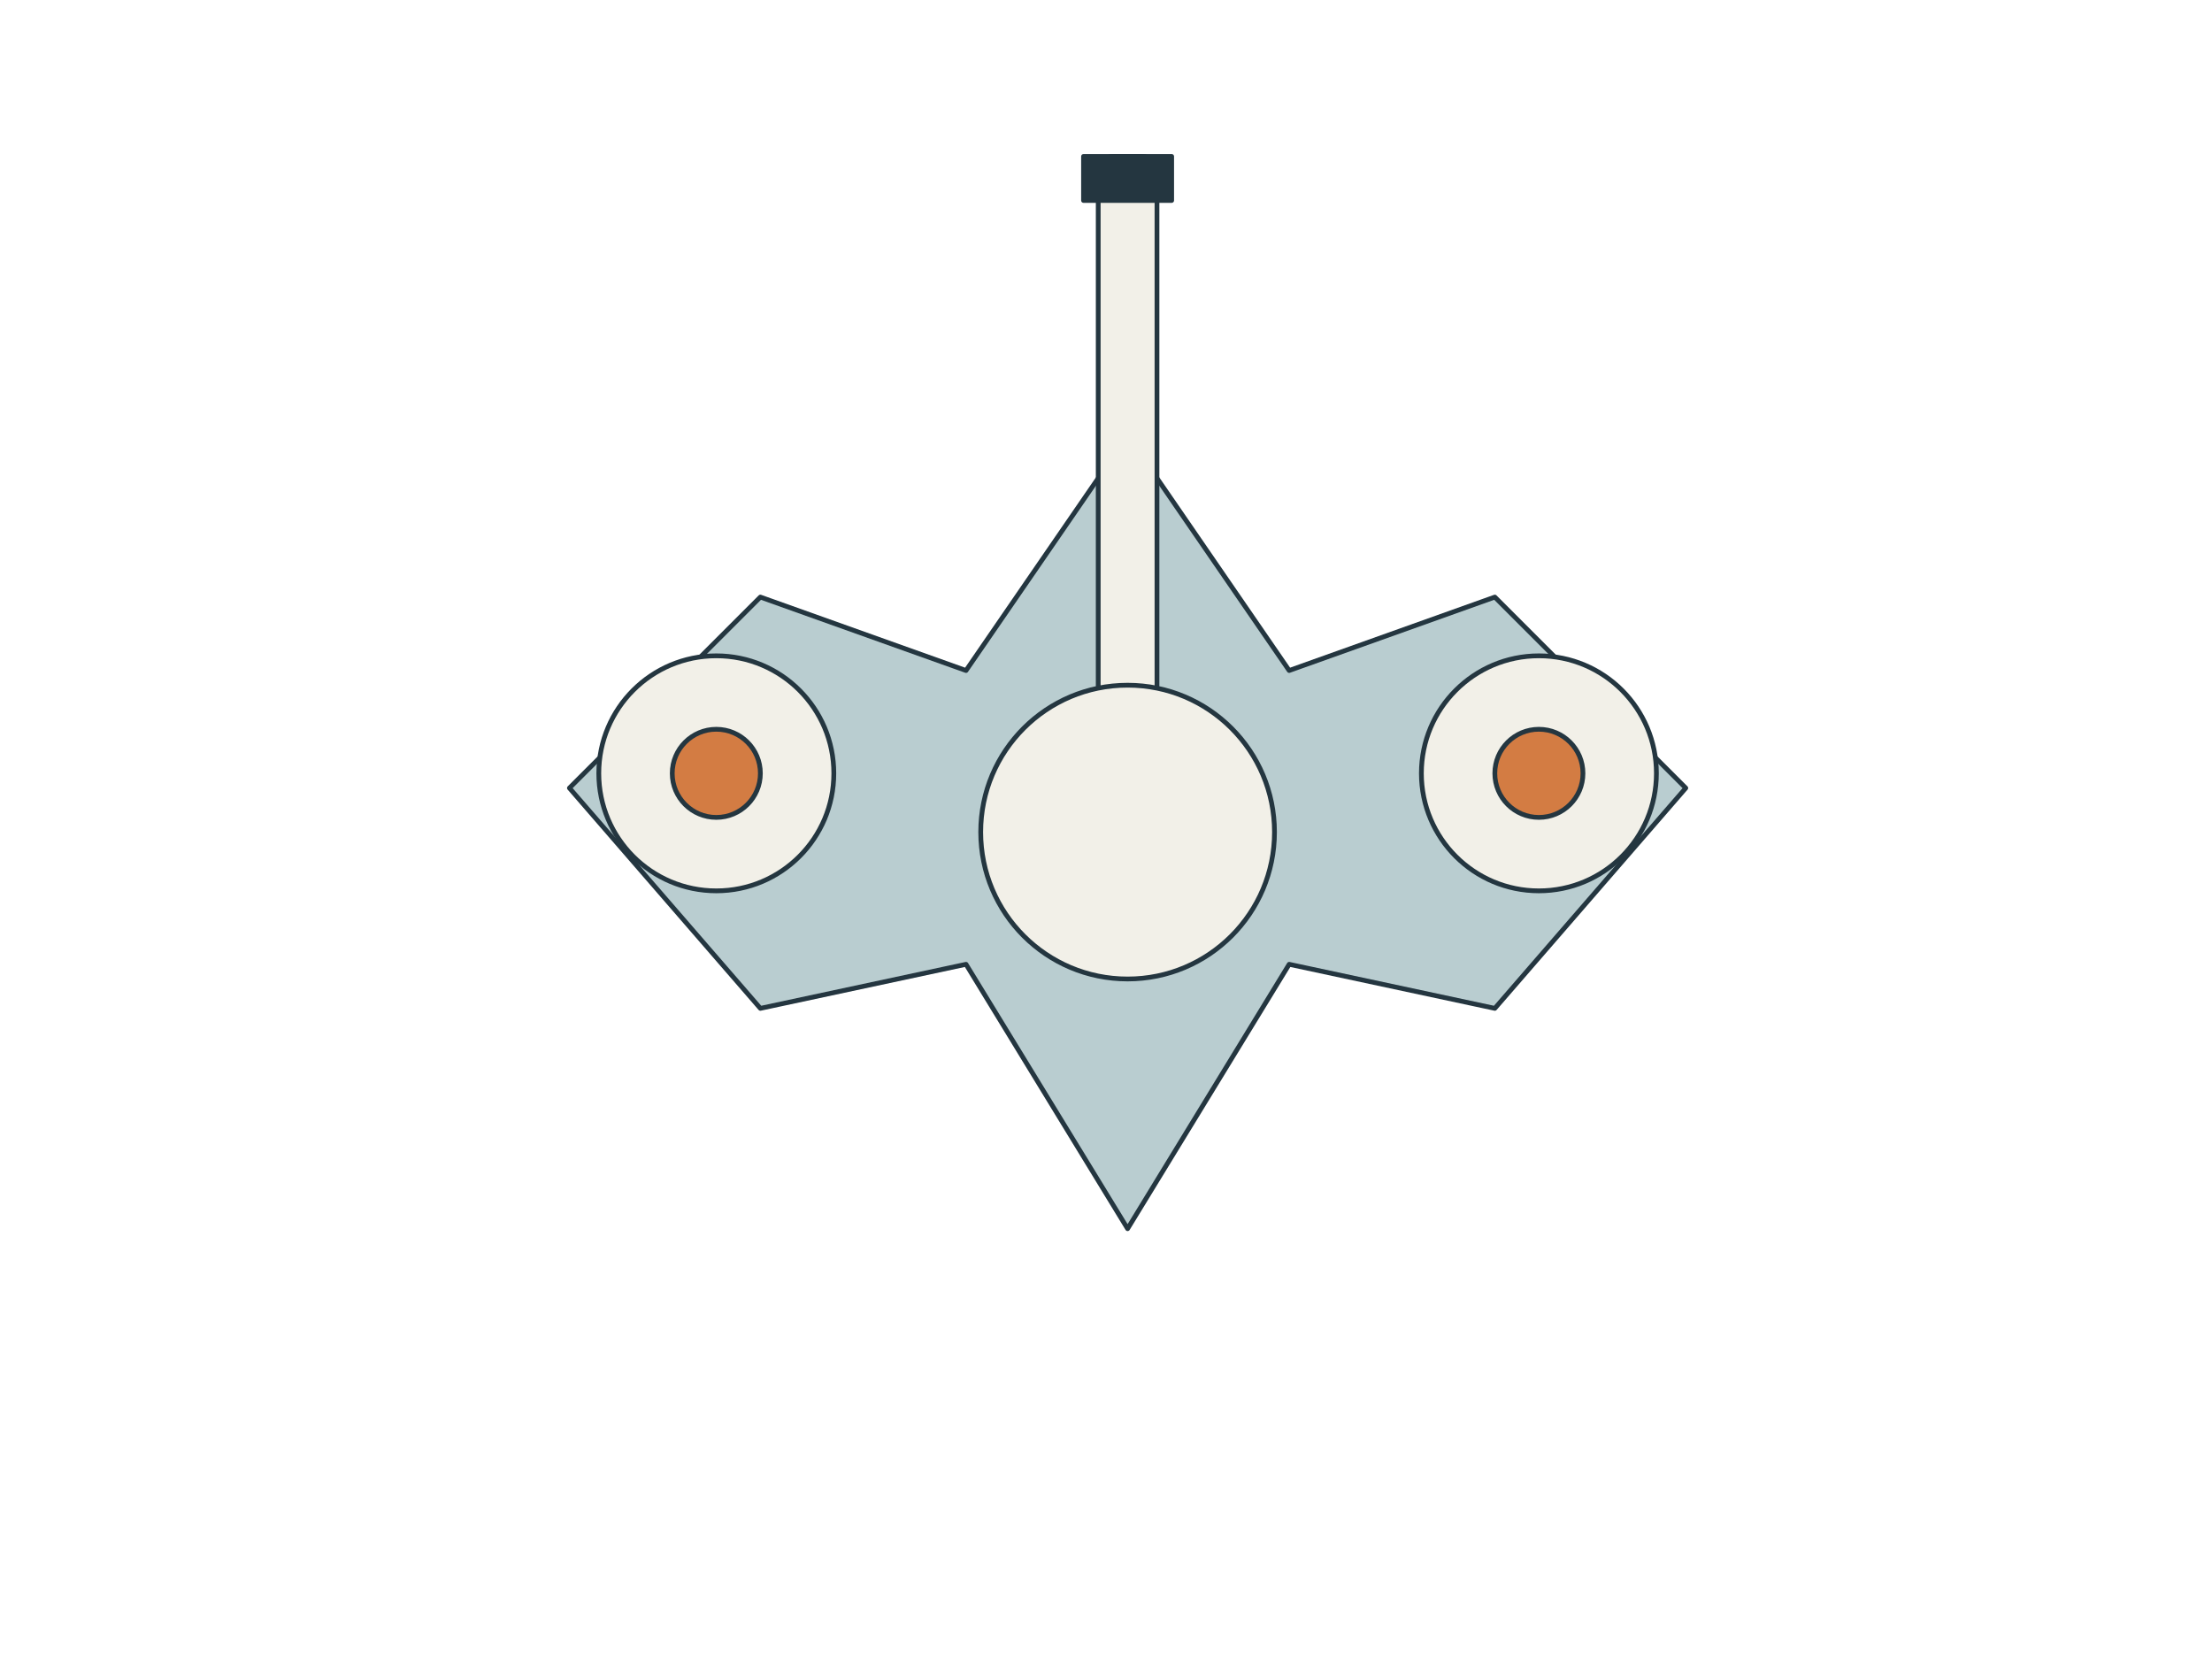
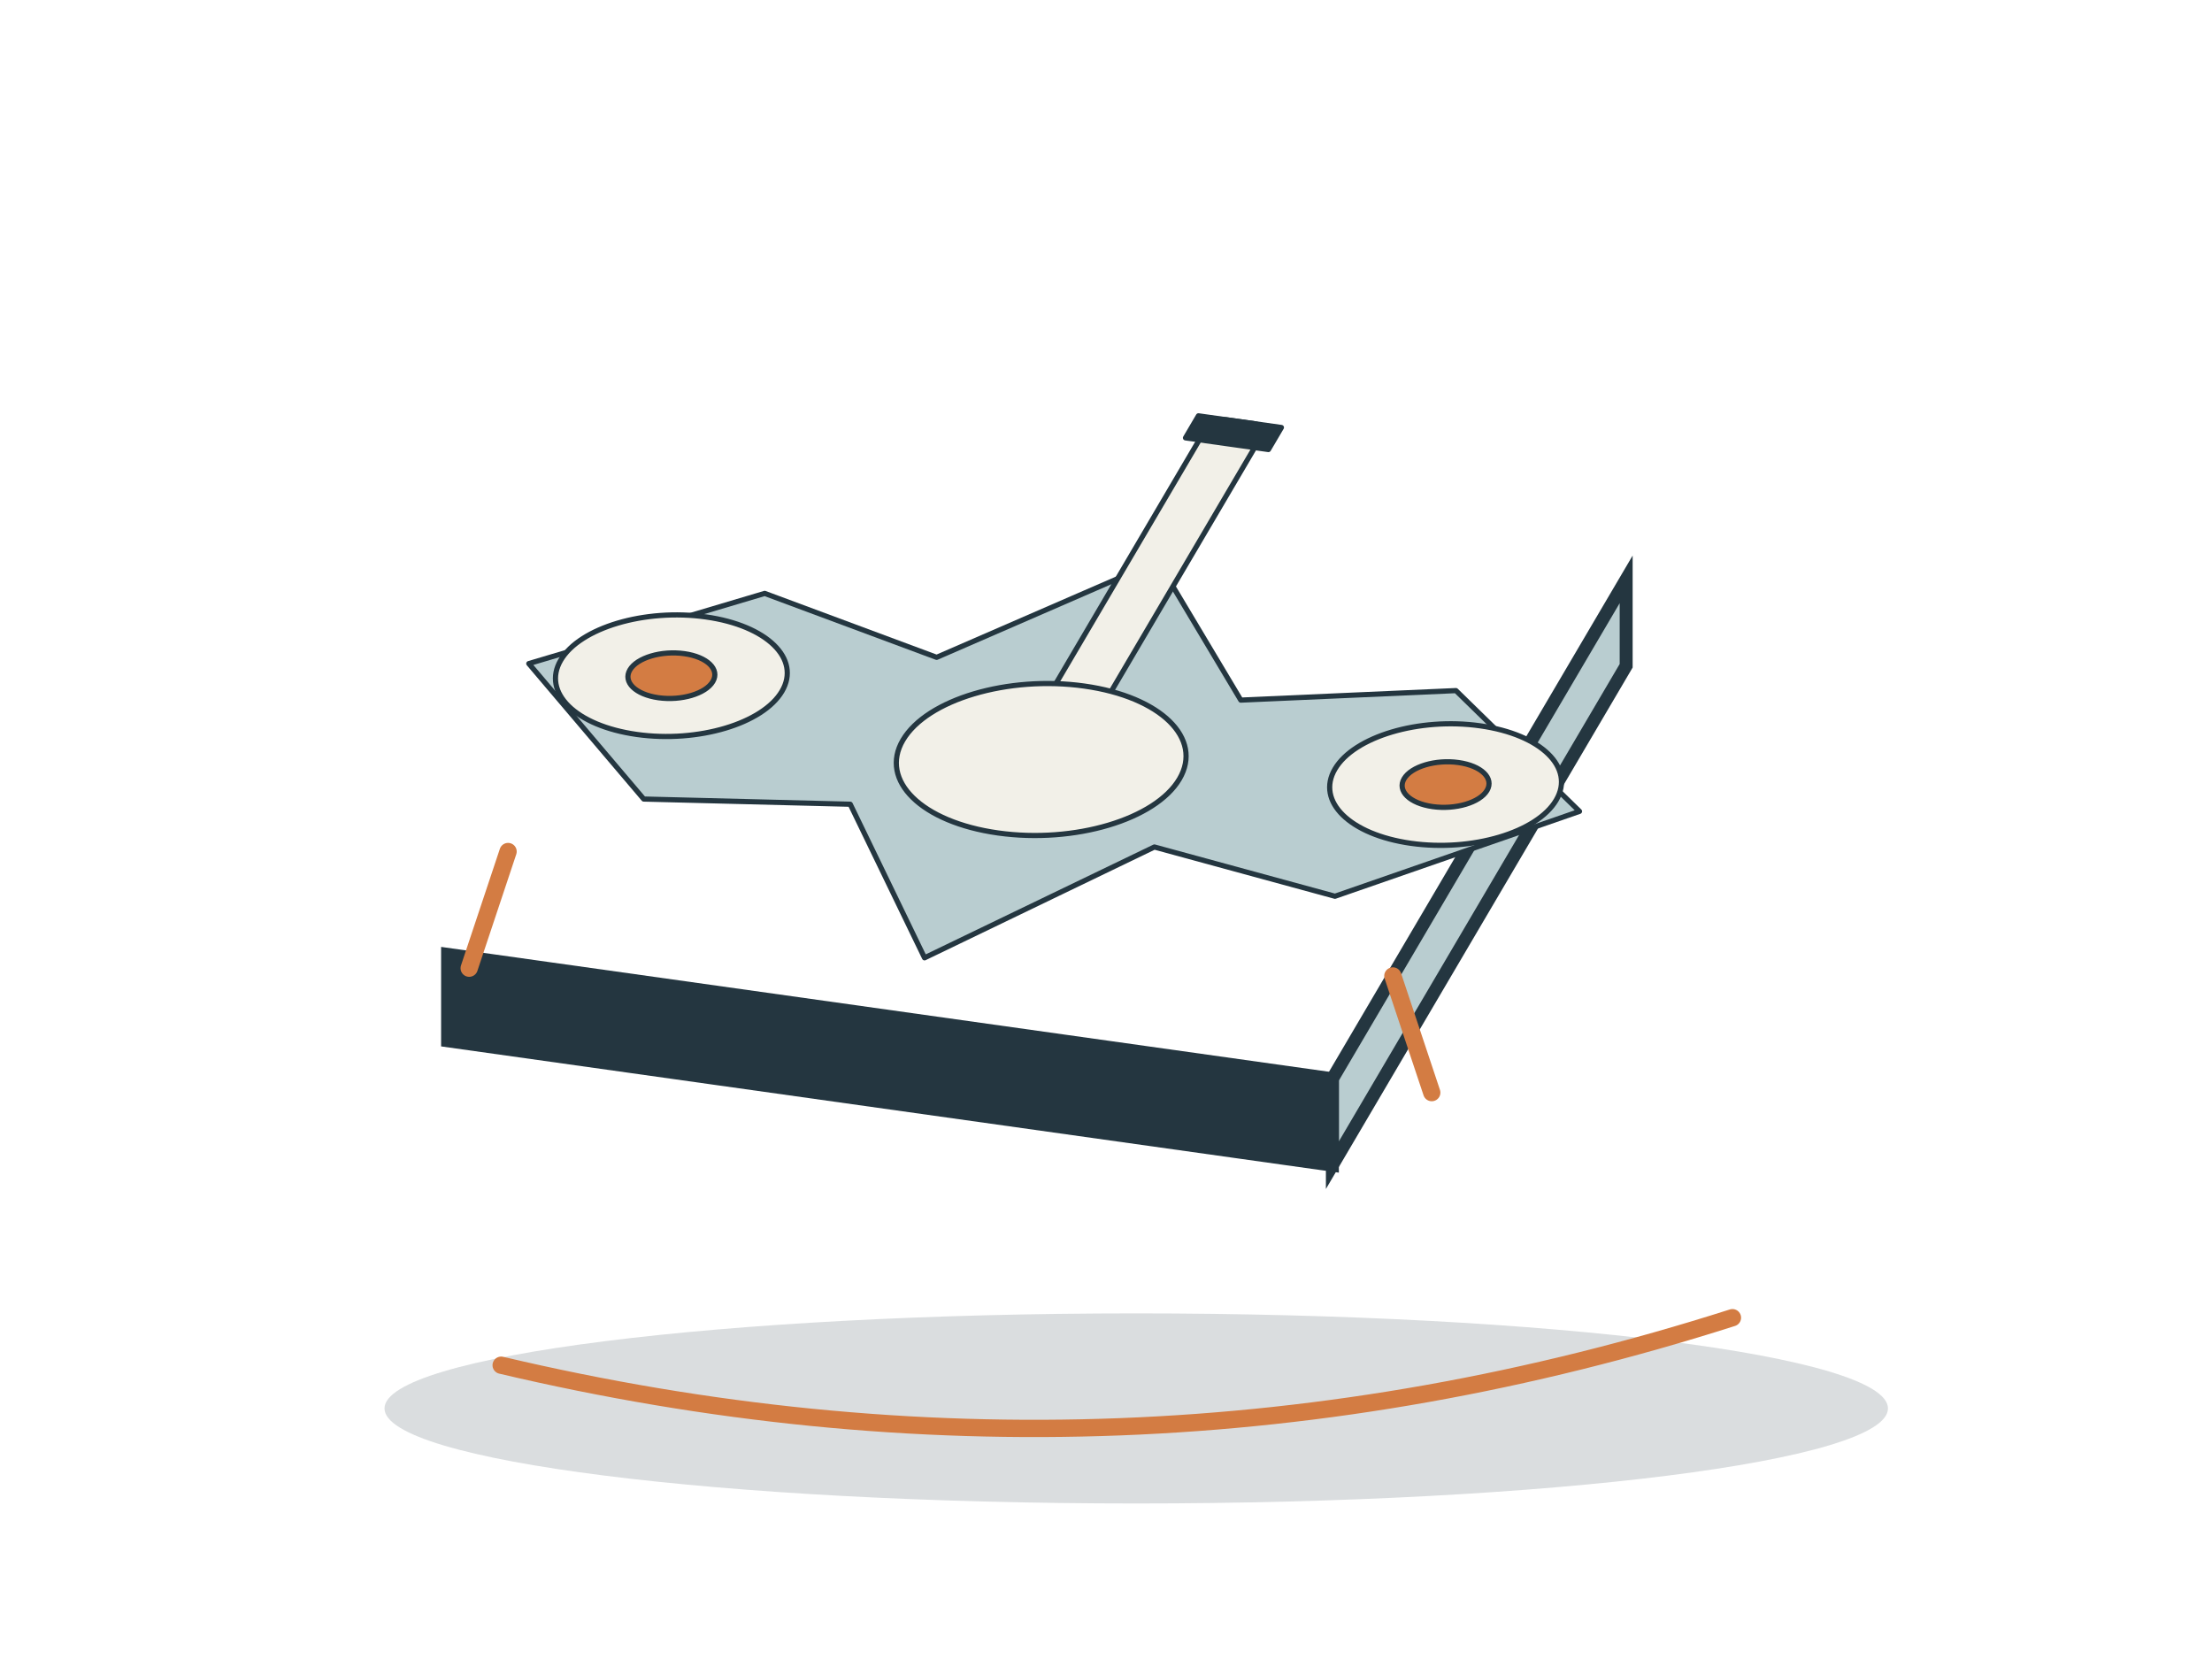
- <svg xmlns="http://www.w3.org/2000/svg" width="1024" height="768" viewBox="0 0 512 384" role="img" aria-label="ARTILLERY DRONE — TECHNICAL / SYSTEM DRAWING library view">
+ <svg xmlns="http://www.w3.org/2000/svg" width="1024" height="768" viewBox="0 0 512 384" role="img" aria-label="ARTILLERY DRONE — TECHNICAL / SYSTEM DRAWING three-quarter view">
  <style>
-   .paper{fill:#f2f0e8} .ink{fill:#243640} .accent-fill{fill:#d37c43}
-   .card{fill:#f2f0e8;stroke:#243640;stroke-width:1.4} .rule{fill:none;stroke:#243640;stroke-width:1}
-   .title,.subtitle,.label,.index,.footer{fill:#243640;font-family:Arial,Helvetica,sans-serif}
-   .title{font-size:35px;font-weight:800;letter-spacing:2px}.subtitle{font-size:16px;letter-spacing:2px}.label{font-size:15px;font-weight:700;letter-spacing:.7px}.index{font-size:15px;font-weight:800}.footer{font-size:14px;letter-spacing:1px}
-   .unit{stroke:#243640;stroke-width:2.2;stroke-linecap:round;stroke-linejoin:round}
-   .unit *{vector-effect:non-scaling-stroke}
-   .body{fill:#f2f0e8} .shell{fill:#b9cdd0} .turret{fill:#f2f0e8} .track{fill:#243640} .port{fill:#f2f0e8} .accent{fill:#d37c43}
-   .detail{fill:none;stroke:#243640;stroke-width:1.5}.accent-line{fill:none;stroke:#d37c43;stroke-width:3}
-   .inf-figure{fill:#b9cdd0;stroke:#243640;stroke-width:2.4;stroke-linejoin:round}
-   .inf-head,.inf-rifle{fill:#243640;stroke:#243640;stroke-width:1.5;stroke-linejoin:round}
-   .inf-detail{fill:none;stroke:#243640;stroke-width:1.6;stroke-linecap:round}
-   .inf-marker{fill:#243640;stroke:#f2f0e8;stroke-width:2.5;paint-order:stroke fill;font-family:Arial,Helvetica,sans-serif;font-size:48px;font-weight:800;text-anchor:middle}
- </style>
-   <g transform="translate(91 26) scale(3.4)">
+   .ground-shadow{fill:#243640;opacity:.17}.person-shadow{fill:#243640;opacity:.22}
+   .right-face{fill:#b9cdd0;stroke:#243640;stroke-width:3}.rear-face{fill:#243640;stroke:#243640;stroke-width:3}
+   .track-side,.track-rear{fill:#243640;stroke:#243640;stroke-width:2}.track-line{fill:none;stroke:#f2f0e8;stroke-width:1.5;opacity:.65}
+   .upper-top{fill:#f2f0e8;stroke:#243640;stroke-width:3}.upper-side{fill:#b9cdd0;stroke:#243640;stroke-width:3}
+   .hover-glow,.thruster{fill:none;stroke:#d37c43;stroke-width:4;stroke-linecap:round}
+   .projected-top{stroke:#243640;stroke-width:2.4;stroke-linejoin:round}.projected-top *{vector-effect:non-scaling-stroke}
+   .body{fill:#f2f0e8}.shell{fill:#b9cdd0}.turret{fill:#f2f0e8}.track{fill:#243640}.port{fill:#f2f0e8}.accent{fill:#d37c43}
+   .detail{fill:none;stroke:#243640;stroke-width:1.6}.accent-line{fill:none;stroke:#d37c43;stroke-width:3}
+   .inf-figure{fill:#b9cdd0;stroke:#243640;stroke-width:2.4}.inf-head,.inf-rifle{fill:#243640;stroke:#243640;stroke-width:1.5}
+   .inf-detail{fill:none;stroke:#243640;stroke-width:1.6}.person-depth .inf-figure{fill:#243640}.person-depth .inf-head,.person-depth .inf-rifle{fill:#243640}
+   .library-marker{fill:#243640;stroke:#f2f0e8;stroke-width:3;paint-order:stroke fill;font:800 78px Arial,Helvetica,sans-serif;text-anchor:middle}
+   </style>
+   <ellipse class="ground-shadow" cx="263" cy="326" rx="174" ry="22" />
+   <path class="hover-glow" d="M116 316Q260 350 401 305" />
+   <polygon class="right-face" points="376.4,134.1 308.4,249.7 308.4,269.7 376.4,154.1" />
+   <polygon class="rear-face" points="308.4,249.7 103.6,220.9 103.6,240.9 308.4,269.7" />
+   <g class="projected-top" transform="matrix(3.2 .45 -1 1.7 130 70)">
    <g class="unit" aria-label="ARTILLERY DRONE">
      <path class="shell" d="M50 22L61 38L75 33L88 46L75 61L61 58L50 76L39 58L25 61L12 46L25 33L39 38Z" />
      <circle class="port" cx="22" cy="45" r="8" />
      <circle class="accent" cx="22" cy="45" r="3" />
      <circle class="port" cx="78" cy="45" r="8" />
      <circle class="accent" cx="78" cy="45" r="3" />
      <rect class="body" x="48" y="3" width="4" height="37" rx="1" />
      <rect class="track" x="47" y="3" width="6" height="3" rx="0" />
      <circle class="turret" cx="50" cy="49" r="10" />
    </g>
  </g>
+   <path class="thruster" d="M117.6 197.1l-9 27M322.4 225.9l9 27" />
</svg>
